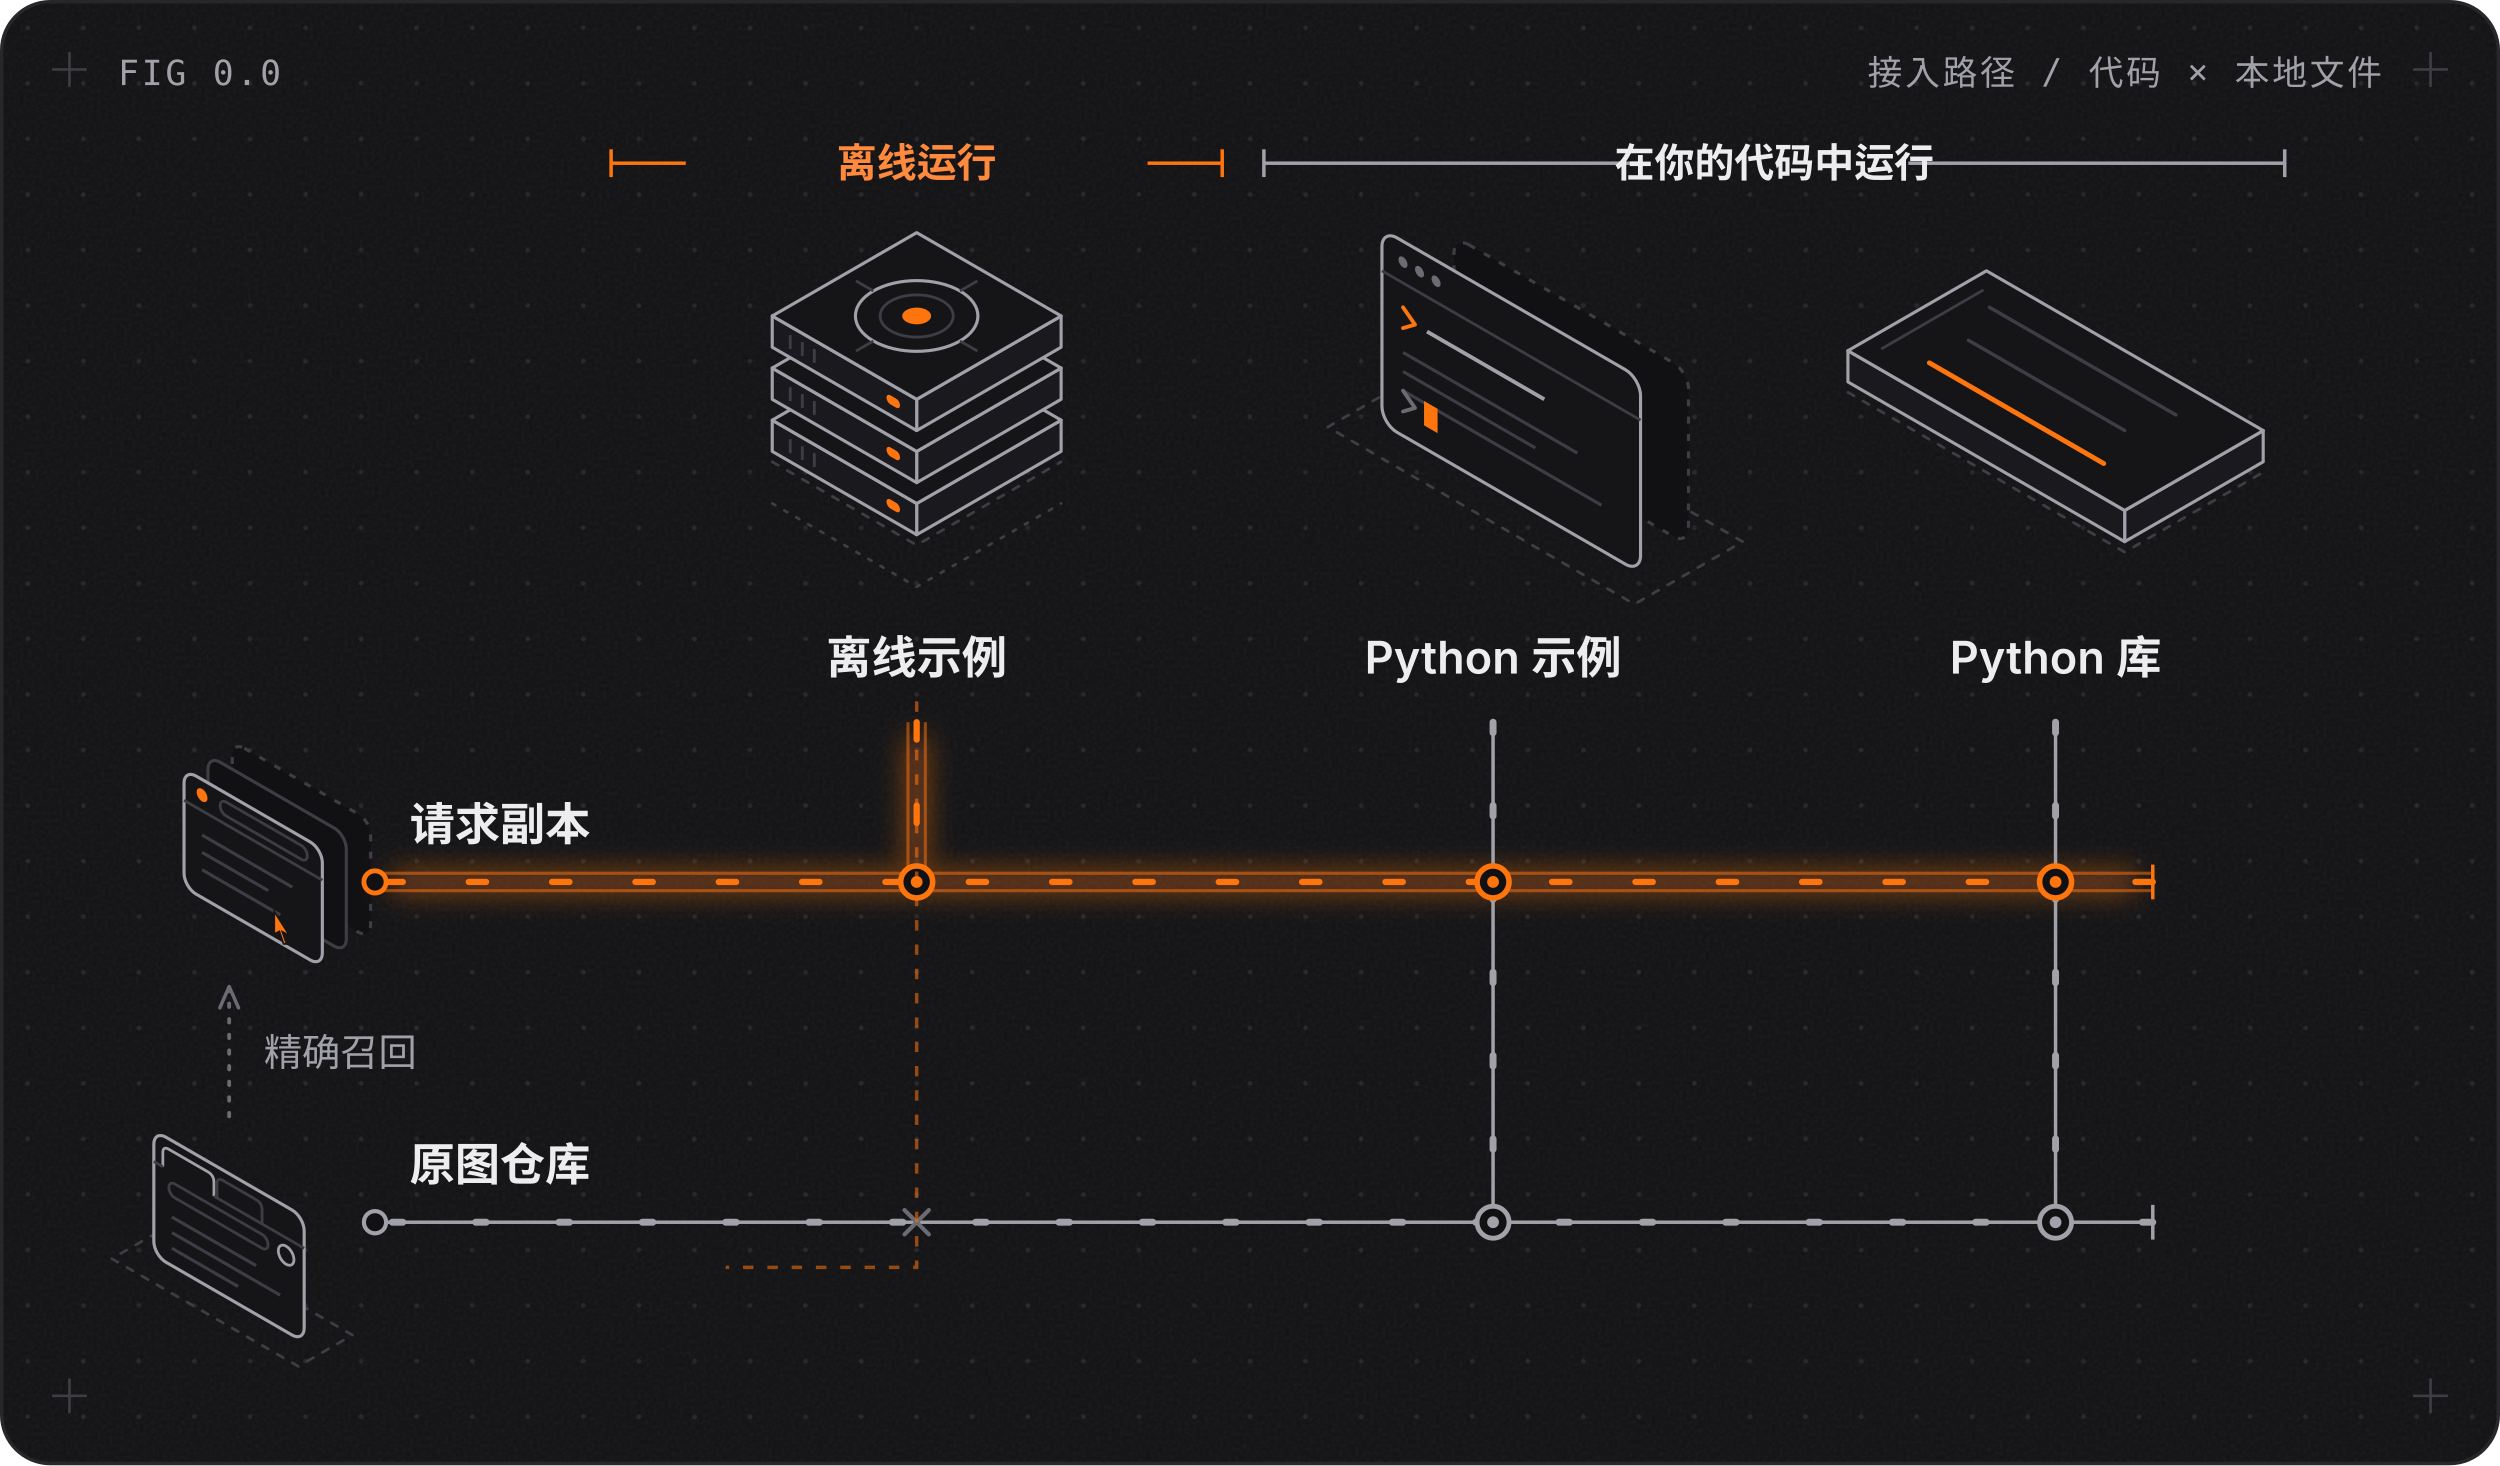
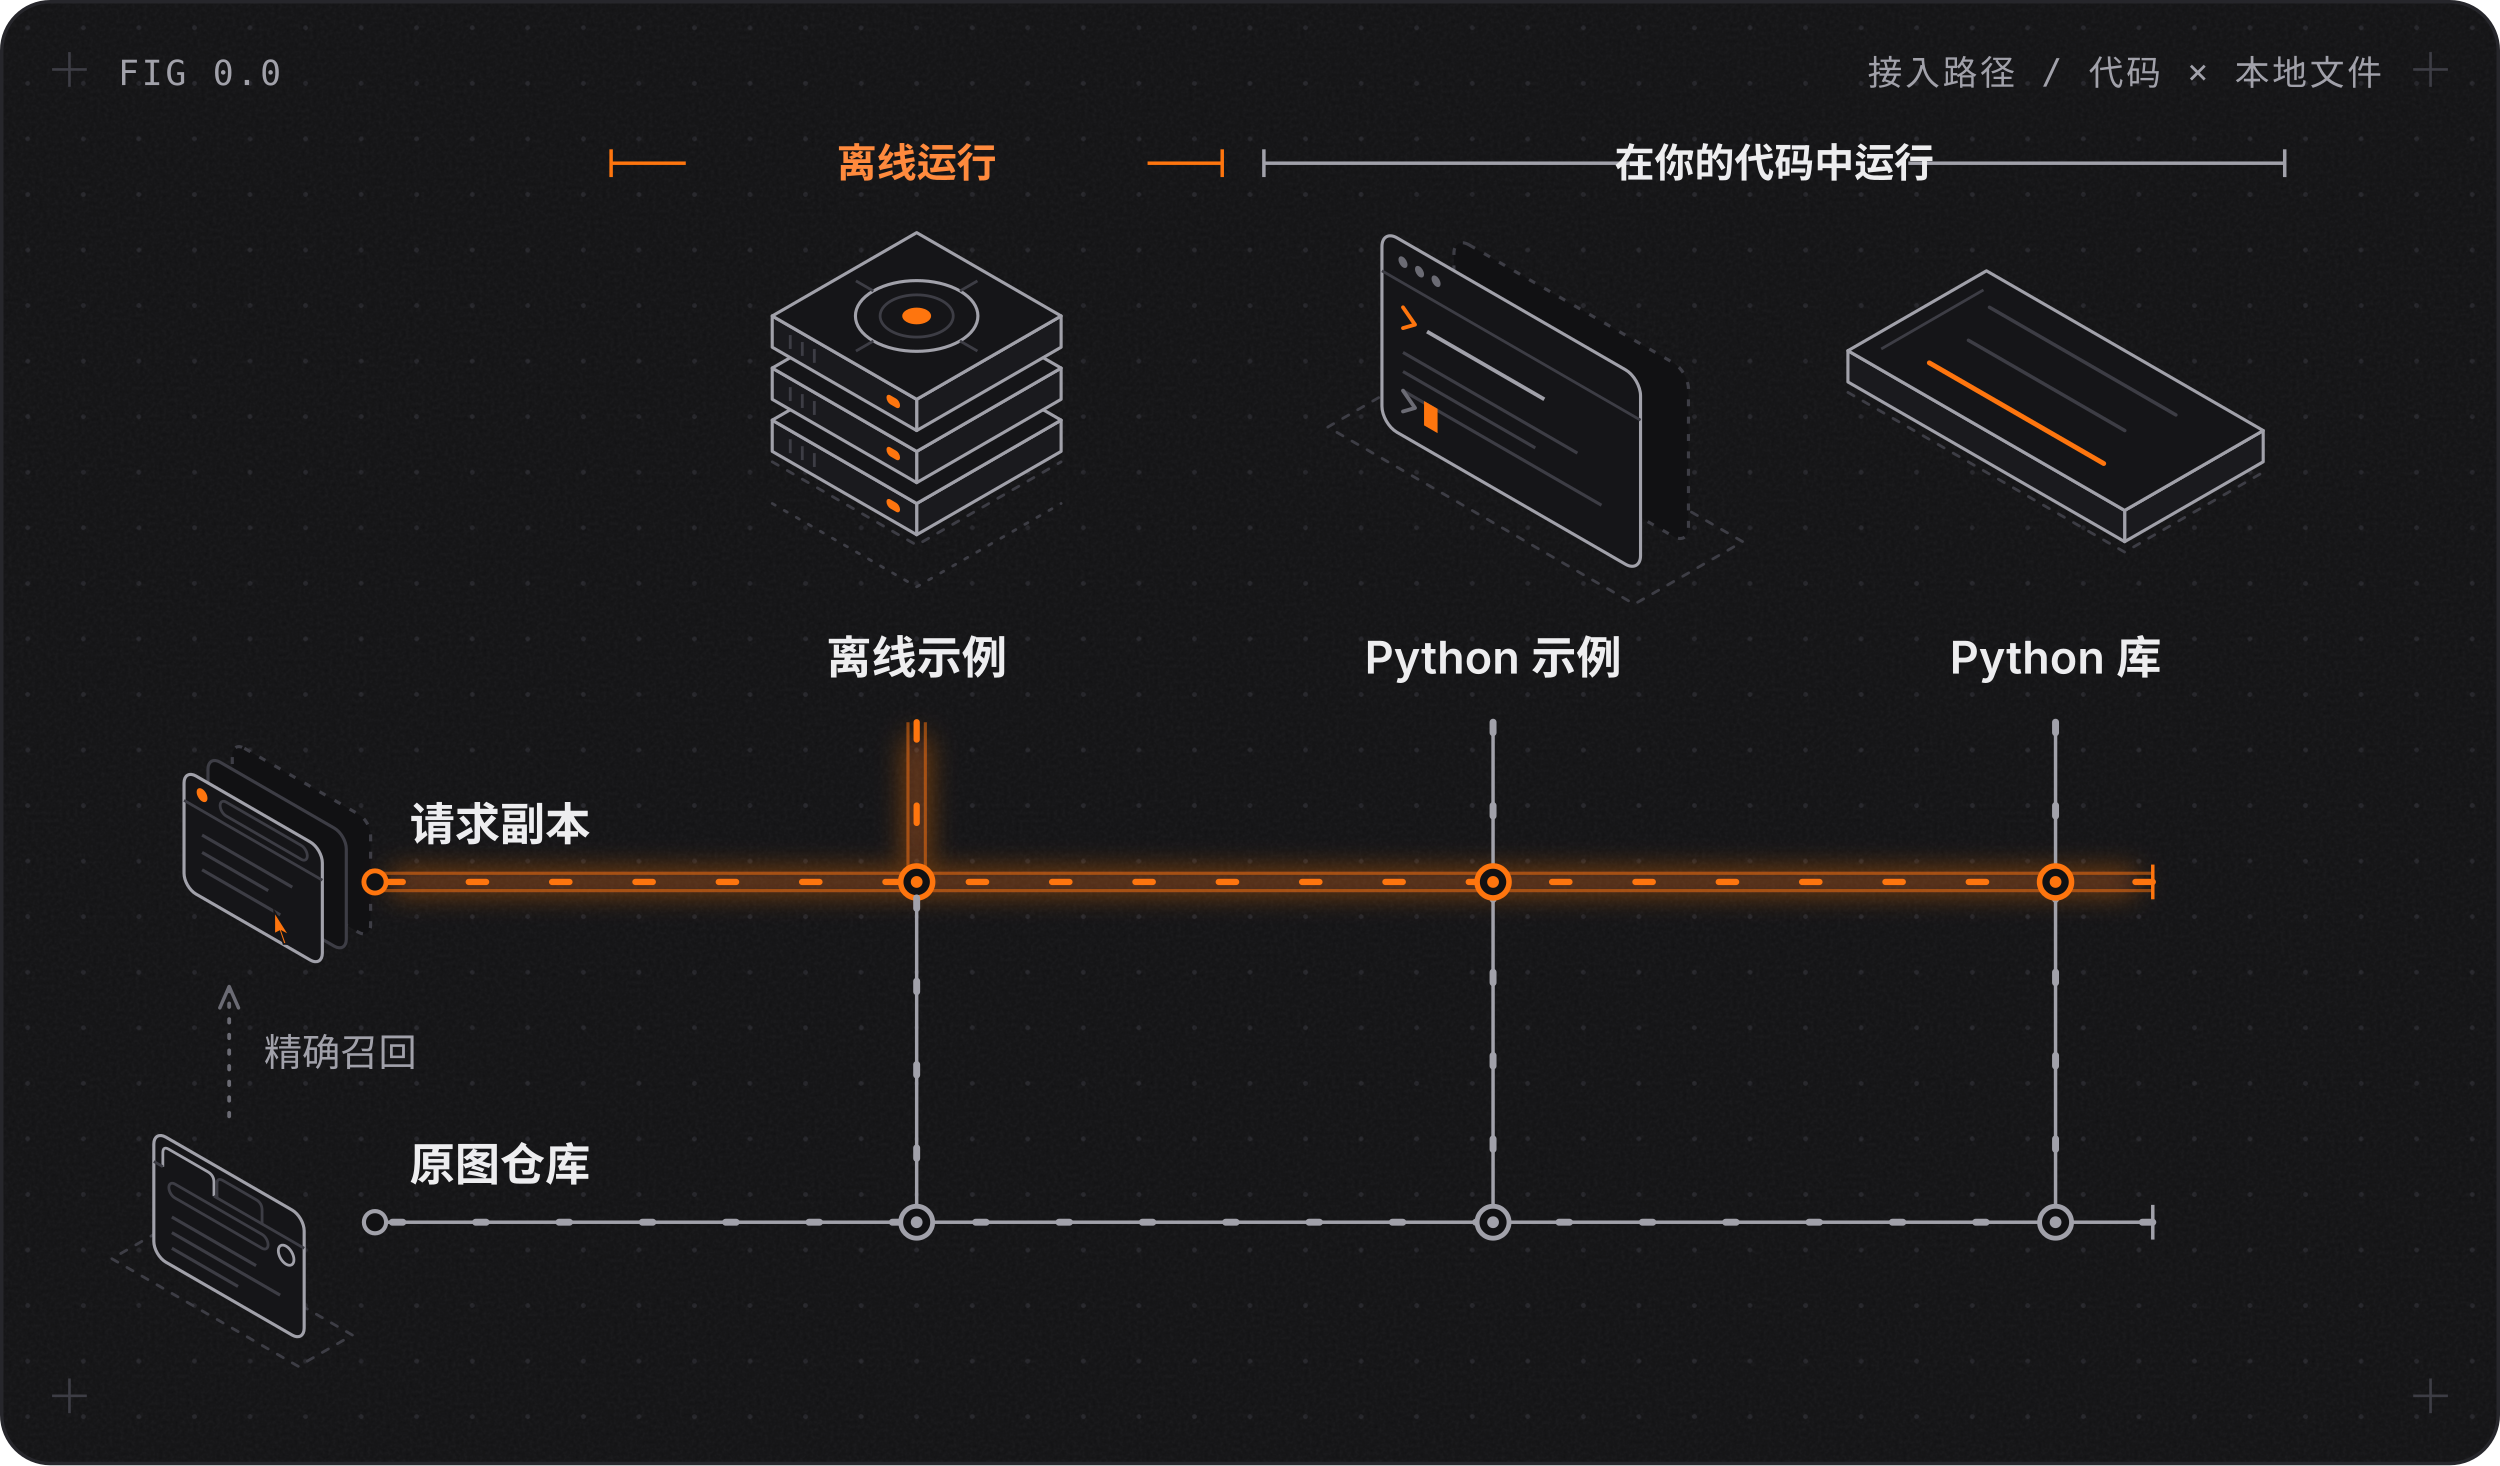
<svg xmlns="http://www.w3.org/2000/svg" viewBox="0 0 720 422" width="720" height="422" role="img" aria-labelledby="t d" fill="none">
  <style>.s{font-family:Geist, Inter, -apple-system, BlinkMacSystemFont, 'Segoe UI', Helvetica, Arial, sans-serif}.m{font-family:'Geist Mono', ui-monospace, SFMono-Regular, Menlo, monospace}text{font-kerning:normal}@keyframes fl{to{stroke-dashoffset:24}}@keyframes fd{to{stroke-dashoffset:-24}}@keyframes sync{to{stroke-dashoffset:-9}}@keyframes led{0%,100%{fill-opacity:1}50%{fill-opacity:.15}}@keyframes blink{0%,49%{fill-opacity:1}50%,100%{fill-opacity:0}}@keyframes cur{0%,100%{transform:translate(0,0)}40%,60%{transform:translate(-14px,-7px)}}@keyframes live{0%,100%{fill-opacity:1}50%{fill-opacity:.25}}@media (prefers-reduced-motion:no-preference){.pkl{animation:fl 1.2s linear infinite}.pkd{animation:fd 1.4s linear infinite}.pks{animation:fd 2.1s linear infinite}.sync{animation:sync 1.6s linear infinite}.led{animation:led 2.4s ease-in-out infinite}.blink{animation:blink 1.1s steps(1) infinite}.cur{animation:cur 6s ease-in-out infinite}.live{animation:live 1.8s ease-in-out infinite}}@keyframes ng0{0%,0.00%{fill-opacity:0}0.50%,17.90%{fill-opacity:1}19.40%,100%{fill-opacity:0}}@media (prefers-reduced-motion:no-preference){.ng0{animation:ng0 12s linear infinite}}@keyframes ng1{0%,19.50%{fill-opacity:0}20.50%,57.90%{fill-opacity:1}59.40%,100%{fill-opacity:0}}@media (prefers-reduced-motion:no-preference){.ng1{animation:ng1 12s linear infinite}}@keyframes ng2{0%,59.50%{fill-opacity:0}60.50%,97.90%{fill-opacity:1}99.40%,100%{fill-opacity:0}}@media (prefers-reduced-motion:no-preference){.ng2{animation:ng2 12s linear infinite}}@keyframes st0{0%,0.00%{transform:translate(0px,0px);fill-opacity:0;stroke-opacity:0}0.60%{fill-opacity:1;stroke-opacity:1}3.64%{transform:translate(0.0px,46.0px)}16.00%{transform:translate(-156.0px,46.0px)}17.00%{fill-opacity:1;stroke-opacity:1}18.50%,100%{transform:translate(-156.0px,46.0px);fill-opacity:0;stroke-opacity:0}}@keyframes tr0{0%,0.00%{stroke-dashoffset:202.0;stroke-opacity:0}0.30%{stroke-opacity:1}3.64%{stroke-dashoffset:156.0}16.00%{stroke-dashoffset:0.0}17.40%{stroke-dashoffset:0;stroke-opacity:1}19.40%,100%{stroke-dashoffset:0;stroke-opacity:0}}@media (prefers-reduced-motion:no-preference){.st0{animation:st0 12s linear infinite}.tr0{animation:tr0 12s linear infinite}}@keyframes st1{0%,20.00%{transform:translate(0px,0px);fill-opacity:0;stroke-opacity:0}20.60%{fill-opacity:1;stroke-opacity:1}24.94%{transform:translate(0.0px,144.0px)}36.00%{transform:translate(-322.0px,144.0px)}37.00%{fill-opacity:1;stroke-opacity:1}38.50%,100%{transform:translate(-322.0px,144.0px);fill-opacity:0;stroke-opacity:0}}@keyframes tr1{0%,20.00%{stroke-dashoffset:466.0;stroke-opacity:0}20.30%{stroke-opacity:1}24.94%{stroke-dashoffset:322.0}36.00%{stroke-dashoffset:0.0}37.40%{stroke-dashoffset:0;stroke-opacity:1}39.40%,100%{stroke-dashoffset:0;stroke-opacity:0}}@media (prefers-reduced-motion:no-preference){.st1{animation:st1 12s linear infinite}.tr1{animation:tr1 12s linear infinite}}@keyframes st2{0%,40.00%{transform:translate(0px,0px);fill-opacity:0;stroke-opacity:0}40.60%{fill-opacity:1;stroke-opacity:1}42.00%{transform:translate(0.0px,46.0px)}56.00%{transform:translate(-322.0px,46.0px)}57.00%{fill-opacity:1;stroke-opacity:1}58.50%,100%{transform:translate(-322.0px,46.0px);fill-opacity:0;stroke-opacity:0}}@keyframes tr2{0%,40.00%{stroke-dashoffset:368.0;stroke-opacity:0}40.30%{stroke-opacity:1}42.00%{stroke-dashoffset:322.0}56.00%{stroke-dashoffset:0.0}57.40%{stroke-dashoffset:0;stroke-opacity:1}59.40%,100%{stroke-dashoffset:0;stroke-opacity:0}}@media (prefers-reduced-motion:no-preference){.st2{animation:st2 12s linear infinite}.tr2{animation:tr2 12s linear infinite}}@keyframes st3{0%,60.00%{transform:translate(0px,0px);fill-opacity:0;stroke-opacity:0}60.60%{fill-opacity:1;stroke-opacity:1}63.67%{transform:translate(0.0px,144.0px)}76.00%{transform:translate(-484.0px,144.0px)}77.00%{fill-opacity:1;stroke-opacity:1}78.50%,100%{transform:translate(-484.0px,144.0px);fill-opacity:0;stroke-opacity:0}}@keyframes tr3{0%,60.00%{stroke-dashoffset:628.0;stroke-opacity:0}60.30%{stroke-opacity:1}63.67%{stroke-dashoffset:484.0}76.00%{stroke-dashoffset:0.0}77.40%{stroke-dashoffset:0;stroke-opacity:1}79.40%,100%{stroke-dashoffset:0;stroke-opacity:0}}@media (prefers-reduced-motion:no-preference){.st3{animation:st3 12s linear infinite}.tr3{animation:tr3 12s linear infinite}}@keyframes st4{0%,80.00%{transform:translate(0px,0px);fill-opacity:0;stroke-opacity:0}80.60%{fill-opacity:1;stroke-opacity:1}81.39%{transform:translate(0.0px,46.0px)}96.00%{transform:translate(-484.0px,46.0px)}97.00%{fill-opacity:1;stroke-opacity:1}98.50%,100%{transform:translate(-484.0px,46.0px);fill-opacity:0;stroke-opacity:0}}@keyframes tr4{0%,80.00%{stroke-dashoffset:530.0;stroke-opacity:0}80.30%{stroke-opacity:1}81.39%{stroke-dashoffset:484.0}96.00%{stroke-dashoffset:0.0}97.40%{stroke-dashoffset:0;stroke-opacity:1}99.40%,100%{stroke-dashoffset:0;stroke-opacity:0}}@media (prefers-reduced-motion:no-preference){.st4{animation:st4 12s linear infinite}.tr4{animation:tr4 12s linear infinite}}</style>
  <defs>
    <pattern id="dots" width="16" height="16" patternUnits="userSpaceOnUse">
      <circle cx="8" cy="8" r="0.7" fill="#232328" />
    </pattern>
    <filter id="grain" x="0" y="0" width="100%" height="100%">
      <feTurbulence type="fractalNoise" baseFrequency="0.9" numOctaves="2" seed="7" stitchTiles="stitch" />
      <feColorMatrix values="0 0 0 0 0.5  0 0 0 0 0.5  0 0 0 0 0.5  0 0 0 0.07 0" />
    </filter>
    <clipPath id="card">
      <rect x="0.5" y="0.5" width="719" height="421" rx="14" />
    </clipPath>
    <marker id="ah" viewBox="0 0 10 10" refX="8.5" refY="5" markerWidth="7" markerHeight="7" orient="auto-start-reverse">
      <path d="M1 1.5 L9 5 L1 8.5" stroke="#A1A1AA" stroke-width="1.3" fill="none" stroke-linejoin="round" stroke-linecap="round" />
    </marker>
    <marker id="ah3" viewBox="0 0 10 10" refX="8.5" refY="5" markerWidth="7" markerHeight="7" orient="auto-start-reverse">
      <path d="M1 1.5 L9 5 L1 8.5" stroke="#6B6B74" stroke-width="1.3" fill="none" stroke-linejoin="round" stroke-linecap="round" />
    </marker>
    <filter id="glow" filterUnits="userSpaceOnUse" x="0" y="0" width="720" height="422">
      <feGaussianBlur stdDeviation="4" />
    </filter>
  </defs>
  <rect x="0.5" y="0.5" width="719" height="421" rx="14" fill="#111113" />
  <g clip-path="url(#card)">
    <rect width="720" height="422" fill="url(#dots)" />
    <rect width="720" height="422" filter="url(#grain)" />
  </g>
  <rect x="0.5" y="0.5" width="719" height="421" rx="14" fill="none" stroke="#26262B" />
  <path d="M15 20h10M20 15v10" stroke="#3D3D45" stroke-width="0.75" />
  <path d="M695 20h10M700 15v10" stroke="#3D3D45" stroke-width="0.75" />
  <path d="M15 402h10M20 397v10" stroke="#3D3D45" stroke-width="0.75" />
  <path d="M695 402h10M700 397v10" stroke="#3D3D45" stroke-width="0.75" />
  <text x="34.0" y="24.5" font-size="10" fill="#A1A1AA" letter-spacing="0.08em" class="m">FIG 0.0</text>
  <text x="686.0" y="24.5" font-size="10" fill="#A1A1AA" text-anchor="end" letter-spacing="0.08em" class="m">接入路径 / 代码 × 本地文件</text>
  <path d="M176 43v8M352 43v8" stroke="#FE750E" stroke-width="1" />
  <path d="M176 47H197.5M330.5 47H352" stroke="#FE750E" stroke-width="1" />
  <text x="264.0" y="51.0" font-size="11.5" fill="#FF8A3D" font-weight="600" text-anchor="middle" class="s">离线运行</text>
  <path d="M364 43v8M658 43v8" stroke="#A1A1AA" stroke-width="1" />
  <path d="M364 47H472.4M549.6 47H658" stroke="#A1A1AA" stroke-width="1" />
  <text x="511.0" y="51.0" font-size="11.5" fill="#EDEDEF" font-weight="600" text-anchor="middle" class="s">在你的代码中运行</text>
  <polyline points="222.4,133.0 264.0,157.0 305.6,133.0" stroke="#3D3D45" stroke-width="0.8" stroke-dasharray="2 3" stroke-linejoin="round" stroke-linecap="round" />
  <polyline points="222.4,145.0 264.0,169.0 305.6,145.0" stroke="#3D3D45" stroke-width="0.8" stroke-dasharray="1 3" stroke-linejoin="round" stroke-linecap="round" />
  <polygon points="305.6,121.0 264.0,145.0 264.0,154.0 305.6,130.0" fill="#1A1A1E" stroke="#A1A1AA" stroke-width="0.9" stroke-linejoin="round" stroke-linecap="round" />
  <polygon points="222.4,121.0 264.0,145.0 264.0,154.0 222.4,130.0" fill="#1A1A1E" stroke="#A1A1AA" stroke-width="0.9" stroke-linejoin="round" stroke-linecap="round" />
  <polygon points="264.0,97.0 305.6,121.0 264.0,145.0 222.4,121.0" fill="#151518" stroke="#A1A1AA" stroke-width="0.9" stroke-linejoin="round" stroke-linecap="round" />
  <g transform="matrix(0.866,0.5,0,1,222.4,130.0)">
    <line x1="6" y1="-6.5" x2="6" y2="-2.5" stroke="#3D3D45" stroke-width="0.8" vector-effect="non-scaling-stroke" />
    <line x1="10" y1="-6.5" x2="10" y2="-2.5" stroke="#3D3D45" stroke-width="0.8" vector-effect="non-scaling-stroke" />
    <line x1="14" y1="-6.5" x2="14" y2="-2.5" stroke="#3D3D45" stroke-width="0.8" vector-effect="non-scaling-stroke" />
    <rect class="led" style="animation-delay:0.0s" x="38" y="-5.8" width="4.5" height="2.6" rx="1.3" fill="#FE750E" />
  </g>
  <polygon points="305.6,106.0 264.0,130.0 264.0,139.0 305.6,115.0" fill="#1A1A1E" stroke="#A1A1AA" stroke-width="0.9" stroke-linejoin="round" stroke-linecap="round" />
  <polygon points="222.4,106.0 264.0,130.0 264.0,139.0 222.4,115.0" fill="#1A1A1E" stroke="#A1A1AA" stroke-width="0.9" stroke-linejoin="round" stroke-linecap="round" />
  <polygon points="264.0,82.0 305.6,106.0 264.0,130.0 222.4,106.0" fill="#151518" stroke="#A1A1AA" stroke-width="0.9" stroke-linejoin="round" stroke-linecap="round" />
  <g transform="matrix(0.866,0.5,0,1,222.4,115.0)">
    <line x1="6" y1="-6.5" x2="6" y2="-2.5" stroke="#3D3D45" stroke-width="0.8" vector-effect="non-scaling-stroke" />
    <line x1="10" y1="-6.5" x2="10" y2="-2.5" stroke="#3D3D45" stroke-width="0.8" vector-effect="non-scaling-stroke" />
    <line x1="14" y1="-6.5" x2="14" y2="-2.5" stroke="#3D3D45" stroke-width="0.8" vector-effect="non-scaling-stroke" />
    <rect class="led" style="animation-delay:-0.8s" x="38" y="-5.8" width="4.5" height="2.6" rx="1.3" fill="#FE750E" />
  </g>
  <polygon points="305.6,91.0 264.0,115.0 264.0,124.0 305.6,100.0" fill="#1A1A1E" stroke="#A1A1AA" stroke-width="0.9" stroke-linejoin="round" stroke-linecap="round" />
  <polygon points="222.4,91.0 264.0,115.0 264.0,124.0 222.4,100.0" fill="#1A1A1E" stroke="#A1A1AA" stroke-width="0.9" stroke-linejoin="round" stroke-linecap="round" />
  <polygon points="264.0,67.0 305.6,91.0 264.0,115.0 222.4,91.0" fill="#151518" stroke="#A1A1AA" stroke-width="0.9" stroke-linejoin="round" stroke-linecap="round" />
  <g transform="matrix(0.866,0.5,0,1,222.4,100.0)">
    <line x1="6" y1="-6.5" x2="6" y2="-2.5" stroke="#3D3D45" stroke-width="0.8" vector-effect="non-scaling-stroke" />
    <line x1="10" y1="-6.5" x2="10" y2="-2.5" stroke="#3D3D45" stroke-width="0.8" vector-effect="non-scaling-stroke" />
    <line x1="14" y1="-6.5" x2="14" y2="-2.5" stroke="#3D3D45" stroke-width="0.8" vector-effect="non-scaling-stroke" />
    <rect class="led" style="animation-delay:-1.6s" x="38" y="-5.8" width="4.5" height="2.6" rx="1.3" fill="#FE750E" />
  </g>
  <g transform="matrix(0.866,0.5,-0.866,0.5,264.0,67.0)">
    <circle cx="24.0" cy="24.0" r="14.4" stroke="#A1A1AA" stroke-width="0.9" vector-effect="non-scaling-stroke" />
    <circle cx="24.0" cy="24.0" r="8.6" stroke="#3D3D45" stroke-width="0.8" vector-effect="non-scaling-stroke" />
    <circle cx="24.0" cy="24.0" r="3.4" fill="#FE750E" />
    <line x1="38.4" y1="24.0" x2="44.2" y2="24.0" stroke="#3D3D45" stroke-width="0.8" vector-effect="non-scaling-stroke" />
    <line x1="24.0" y1="38.4" x2="24.0" y2="44.2" stroke="#3D3D45" stroke-width="0.8" vector-effect="non-scaling-stroke" />
    <line x1="9.6" y1="24.0" x2="3.8" y2="24.0" stroke="#3D3D45" stroke-width="0.8" vector-effect="non-scaling-stroke" />
    <line x1="24.0" y1="9.6" x2="24.0" y2="3.8" stroke="#3D3D45" stroke-width="0.8" vector-effect="non-scaling-stroke" />
  </g>
  <polygon points="413.5,105.0 501.9,156.0 470.7,174.0 382.4,123.0" stroke="#3D3D45" stroke-width="0.8" stroke-dasharray="2 3" stroke-linejoin="round" stroke-linecap="round" />
  <g transform="matrix(0.866,0.5,0,1,411.8,114.0)">
    <rect x="8" y="-50" width="78" height="50" rx="5" fill="#111113" stroke="#3D3D45" stroke-width="0.9" stroke-dasharray="2 3" vector-effect="non-scaling-stroke" />
  </g>
  <g transform="matrix(0.866,0.5,0,1,398.0,122.0)">
    <rect x="0" y="-56" width="86" height="56" rx="5" fill="#151518" stroke="#A1A1AA" stroke-width="0.9" vector-effect="non-scaling-stroke" />
    <line x1="0" y1="-44" x2="86" y2="-44" stroke="#3D3D45" stroke-width="0.8" vector-effect="non-scaling-stroke" />
    <circle cx="7.0" cy="-50" r="1.5" fill="#6B6B74" />
    <circle cx="12.5" cy="-50" r="1.5" fill="#6B6B74" />
    <circle cx="18.0" cy="-50" r="1.5" fill="#6B6B74" />
    <path d="M7 -37 l4 3 l-4 3" stroke="#FE750E" stroke-width="1.1" stroke-linejoin="round" stroke-linecap="round" vector-effect="non-scaling-stroke" />
    <line x1="15" y1="-34" x2="54" y2="-34" stroke="#A1A1AA" stroke-width="1.1" vector-effect="non-scaling-stroke" />
    <line x1="7" y1="-24.0" x2="65" y2="-24.0" stroke="#3D3D45" stroke-width="0.9" vector-effect="non-scaling-stroke" />
    <line x1="7" y1="-18.5" x2="51" y2="-18.5" stroke="#3D3D45" stroke-width="0.9" vector-effect="non-scaling-stroke" />
    <line x1="7" y1="-13.0" x2="73" y2="-13.0" stroke="#3D3D45" stroke-width="0.9" vector-effect="non-scaling-stroke" />
    <path d="M7 -13 l4 3 l-4 3" stroke="#6B6B74" stroke-width="1.1" stroke-linejoin="round" stroke-linecap="round" vector-effect="non-scaling-stroke" />
    <rect class="blink" x="14" y="-13.5" width="4.5" height="7" fill="#FE750E" />
  </g>
  <polyline points="532.2,113.0 611.9,159.0 651.8,136.0" stroke="#3D3D45" stroke-width="0.8" stroke-dasharray="2 3" stroke-linejoin="round" stroke-linecap="round" />
  <polygon points="651.8,124.0 611.9,147.0 611.9,156.0 651.8,133.0" fill="#1A1A1E" stroke="#A1A1AA" stroke-width="0.9" stroke-linejoin="round" stroke-linecap="round" />
  <polygon points="532.2,101.0 611.9,147.0 611.9,156.0 532.2,110.0" fill="#1A1A1E" stroke="#A1A1AA" stroke-width="0.9" stroke-linejoin="round" stroke-linecap="round" />
  <polygon points="572.1,78.0 651.8,124.0 611.9,147.0 532.2,101.0" fill="#151518" stroke="#A1A1AA" stroke-width="0.9" stroke-linejoin="round" stroke-linecap="round" />
  <g transform="matrix(0.866,0.5,-0.866,0.5,572.1,78.0)">
    <line x1="11" y1="10.0" x2="73" y2="10.0" stroke="#3D3D45" stroke-width="1.0" stroke-linecap="round" vector-effect="non-scaling-stroke" />
    <line x1="17" y1="23.0" x2="69" y2="23.0" stroke="#3D3D45" stroke-width="1.0" stroke-linecap="round" vector-effect="non-scaling-stroke" />
    <line x1="17" y1="36.0" x2="75" y2="36.0" stroke="#FE750E" stroke-width="1.4" stroke-linecap="round" vector-effect="non-scaling-stroke" />
    <line x1="5" y1="6" x2="5" y2="40" stroke="#3D3D45" stroke-width="0.8" vector-effect="non-scaling-stroke" />
  </g>
  <rect class="ng0" x="220.5" y="177.5" width="87.1" height="24" rx="12" fill="#3A2214" fill-opacity="0" />
  <text x="264.0" y="194.0" font-size="13" fill="#EDEDEF" font-weight="600" text-anchor="middle" class="s">离线示例</text>
  <rect class="ng1" x="357.8" y="177.5" width="144.4" height="24" rx="12" fill="#3A2214" fill-opacity="0" />
  <text x="430.0" y="194.0" font-size="13" fill="#EDEDEF" font-weight="600" text-anchor="middle" class="s">Python 示例</text>
  <rect class="ng2" x="530.3" y="177.5" width="123.5" height="24" rx="12" fill="#3A2214" fill-opacity="0" />
  <text x="592.0" y="194.0" font-size="13" fill="#EDEDEF" font-weight="600" text-anchor="middle" class="s">Python 库</text>
  <g transform="matrix(0.866,0.5,0,1,66.9,247.5)">
    <rect x="0" y="-34" width="46" height="34" rx="4" fill="#111113" stroke="#3D3D45" stroke-width="0.9" stroke-dasharray="2 3" vector-effect="non-scaling-stroke" />
  </g>
  <g transform="matrix(0.866,0.5,0,1,59.9,251.5)">
    <rect x="0" y="-34" width="46" height="34" rx="4" fill="#111113" stroke="#3D3D45" stroke-width="0.9" vector-effect="non-scaling-stroke" />
  </g>
  <g transform="matrix(0.866,0.5,0,1,53.0,255.5)">
    <rect x="0" y="-34" width="46" height="34" rx="4" fill="#151518" stroke="#A1A1AA" stroke-width="0.9" vector-effect="non-scaling-stroke" />
    <line x1="0" y1="-25" x2="46" y2="-25" stroke="#3D3D45" stroke-width="0.8" vector-effect="non-scaling-stroke" />
    <circle class="live" cx="6" cy="-29.5" r="1.8" fill="#FE750E" />
    <rect x="12" y="-31.5" width="29" height="4" rx="2" stroke="#3D3D45" stroke-width="0.8" vector-effect="non-scaling-stroke" />
    <line x1="6" y1="-18" x2="36" y2="-18" stroke="#3D3D45" stroke-width="0.9" vector-effect="non-scaling-stroke" />
    <line x1="6" y1="-13" x2="28" y2="-13" stroke="#3D3D45" stroke-width="0.9" vector-effect="non-scaling-stroke" />
    <line x1="6" y1="-8" x2="32" y2="-8" stroke="#3D3D45" stroke-width="0.9" vector-effect="non-scaling-stroke" />
    <path class="cur" d="M30 -8 l0 6.5 l1.7 -1.6 l1.4 2.9 l1 -.5 l-1.4 -2.8 l2.4 -.1z" fill="#FE750E" stroke="#151518" stroke-width="0.5" vector-effect="non-scaling-stroke" />
  </g>
  <polygon points="47.8,353.5 101.5,384.5 85.9,393.5 32.2,362.5" stroke="#3D3D45" stroke-width="0.8" stroke-dasharray="2 3" stroke-linejoin="round" stroke-linecap="round" />
  <g transform="matrix(0.866,0.5,0,1,44.3,361.5)">
    <rect x="0" y="-36" width="50" height="36" rx="4" fill="#151518" stroke="#A1A1AA" stroke-width="0.9" vector-effect="non-scaling-stroke" />
    <path d="M3 -27 v-4 q0 -2 2 -2 h13 q2 0 2 2 v4" stroke="#A1A1AA" stroke-width="0.8" vector-effect="non-scaling-stroke" />
    <path d="M21 -27 v-4 q0 -2 2 -2 h11 q2 0 2 2 v4" stroke="#3D3D45" stroke-width="0.8" vector-effect="non-scaling-stroke" />
    <line x1="0" y1="-27" x2="3" y2="-27" stroke="#3D3D45" stroke-width="0.8" vector-effect="non-scaling-stroke" />
    <line x1="20" y1="-27" x2="50" y2="-27" stroke="#3D3D45" stroke-width="0.8" vector-effect="non-scaling-stroke" />
    <circle cx="44" cy="-22" r="2.6" stroke="#A1A1AA" stroke-width="0.8" vector-effect="non-scaling-stroke" />
    <rect x="5" y="-24" width="33" height="4" rx="2" stroke="#3D3D45" stroke-width="0.8" vector-effect="non-scaling-stroke" />
    <line x1="6" y1="-14.0" x2="34" y2="-14.0" stroke="#3D3D45" stroke-width="0.9" vector-effect="non-scaling-stroke" />
    <line x1="6" y1="-9.5" x2="42" y2="-9.5" stroke="#3D3D45" stroke-width="0.9" vector-effect="non-scaling-stroke" />
    <line x1="6" y1="-5.0" x2="28" y2="-5.0" stroke="#3D3D45" stroke-width="0.9" vector-effect="non-scaling-stroke" />
  </g>
  <rect x="112.0" y="251.0" width="504.0" height="6" rx="3" fill="#FE750E" fill-opacity="0.5" filter="url(#glow)" />
  <line x1="620.0" y1="251.5" x2="108.0" y2="251.5" stroke="#FE750E" stroke-width="0.9" stroke-opacity=".5" />
  <line x1="620.0" y1="256.5" x2="108.0" y2="256.5" stroke="#FE750E" stroke-width="0.9" stroke-opacity=".5" />
  <line class="pkl" x1="620.0" y1="254.0" x2="108.0" y2="254.0" stroke="#FE750E" stroke-width="1.8" stroke-linecap="round" stroke-dasharray="5 19" />
  <circle cx="108.0" cy="254" r="3.2" fill="#111113" stroke="#FE750E" stroke-width="1.4" />
  <line x1="620.0" y1="352.0" x2="108.0" y2="352.0" stroke="#A1A1AA" stroke-width="1.0" />
  <line class="pkl" x1="620.0" y1="352.0" x2="108.0" y2="352.0" stroke="#A1A1AA" stroke-width="2" stroke-linecap="round" stroke-dasharray="3 21" />
  <circle cx="108.0" cy="352" r="3.2" fill="#111113" stroke="#A1A1AA" stroke-width="1.2" />
  <path d="M620 249v10" stroke="#FE750E" stroke-width="1" />
  <path d="M620 347v10" stroke="#A1A1AA" stroke-width="1" />
  <text x="118.0" y="242.0" font-size="13" fill="#EDEDEF" font-weight="600" class="s">请求副本</text>
  <text x="118.0" y="340.0" font-size="13" fill="#EDEDEF" font-weight="600" class="s">原图仓库</text>
  <line class="sync" x1="66.0" y1="321.5" x2="66.0" y2="284.5" stroke="#6B6B74" stroke-width="1.1" stroke-dasharray="1 3.5" stroke-linecap="round" marker-end="url(#ah3)" />
  <text x="76.0" y="307.0" font-size="11" fill="#A1A1AA" class="m">精确召回</text>
  <rect x="261.0" y="212.0" width="6" height="38.0" rx="3" fill="#FE750E" fill-opacity="0.5" filter="url(#glow)" />
  <line x1="261.5" y1="208.0" x2="261.5" y2="254.0" stroke="#FE750E" stroke-width="0.9" stroke-opacity=".5" />
  <line x1="266.5" y1="208.0" x2="266.5" y2="254.0" stroke="#FE750E" stroke-width="0.9" stroke-opacity=".5" />
  <line class="pkd" x1="264.0" y1="208.0" x2="264.0" y2="254.0" stroke="#FE750E" stroke-width="1.8" stroke-linecap="round" stroke-dasharray="5 19" />
  <circle cx="264.0" cy="254.0" r="4.6" fill="#111113" stroke="#FE750E" stroke-width="1.6" />
  <circle cx="264.0" cy="254.0" r="1.7" fill="#FE750E" />
-   <path d="M260.5 348.5l7 7M267.5 348.5l-7 7" stroke="#6B6B74" stroke-width="1.2" stroke-linecap="round" />
+   <line x1="264.0" y1="258.6" x2="264.0" y2="352.0" stroke="#A1A1AA" stroke-width="1.0" />
+   <line class="pkd" x1="264.0" y1="258.6" x2="264.0" y2="352.0" stroke="#A1A1AA" stroke-width="2" stroke-linecap="round" stroke-dasharray="3 21" />
+   <circle cx="264.0" cy="352.0" r="4.6" fill="#111113" stroke="#A1A1AA" stroke-width="1.4" />
+   <circle cx="264.0" cy="352.0" r="1.7" fill="#A1A1AA" />
  <line x1="430.0" y1="208.0" x2="430.0" y2="352.0" stroke="#A1A1AA" stroke-width="1.0" />
  <line class="pkd" x1="430.0" y1="208.0" x2="430.0" y2="352.0" stroke="#A1A1AA" stroke-width="2" stroke-linecap="round" stroke-dasharray="3 21" />
  <circle cx="430.0" cy="254.0" r="4.6" fill="#111113" stroke="#FE750E" stroke-width="1.6" />
  <circle cx="430.0" cy="254.0" r="1.7" fill="#FE750E" />
  <circle cx="430.0" cy="352.0" r="4.6" fill="#111113" stroke="#A1A1AA" stroke-width="1.4" />
  <circle cx="430.0" cy="352.0" r="1.7" fill="#A1A1AA" />
  <line x1="592.0" y1="208.0" x2="592.0" y2="352.0" stroke="#A1A1AA" stroke-width="1.0" />
  <line class="pkd" x1="592.0" y1="208.0" x2="592.0" y2="352.0" stroke="#A1A1AA" stroke-width="2" stroke-linecap="round" stroke-dasharray="3 21" />
  <circle cx="592.0" cy="254.0" r="4.6" fill="#111113" stroke="#FE750E" stroke-width="1.6" />
  <circle cx="592.0" cy="254.0" r="1.7" fill="#FE750E" />
  <circle cx="592.0" cy="352.0" r="4.6" fill="#111113" stroke="#A1A1AA" stroke-width="1.4" />
  <circle cx="592.0" cy="352.0" r="1.7" fill="#A1A1AA" />
  <polyline class="tr0" points="264.0,208.0 264.0,254.0 108.0,254.0" stroke="#FE750E" stroke-width="2.4" stroke-linejoin="round" stroke-dasharray="202.0 212.0" stroke-dashoffset="202.0" stroke-opacity="0" />
  <circle class="st0" cx="264.0" cy="208.0" r="4.2" fill="#FE750E" stroke="#111113" stroke-width="1.6" fill-opacity="0" stroke-opacity="0" />
  <polyline class="tr1" points="430.0,208.0 430.0,352.0 108.0,352.0" stroke="#EDEDEF" stroke-width="1.8" stroke-linejoin="round" stroke-dasharray="466.0 476.0" stroke-dashoffset="466.0" stroke-opacity="0" />
  <circle class="st1" cx="430.0" cy="208.0" r="4.2" fill="#EDEDEF" stroke="#111113" stroke-width="1.6" fill-opacity="0" stroke-opacity="0" />
  <polyline class="tr2" points="430.0,208.0 430.0,254.0 108.0,254.0" stroke="#FE750E" stroke-width="2.4" stroke-linejoin="round" stroke-dasharray="368.0 378.0" stroke-dashoffset="368.0" stroke-opacity="0" />
  <circle class="st2" cx="430.0" cy="208.0" r="4.2" fill="#FE750E" stroke="#111113" stroke-width="1.6" fill-opacity="0" stroke-opacity="0" />
  <polyline class="tr3" points="592.0,208.0 592.0,352.0 108.0,352.0" stroke="#EDEDEF" stroke-width="1.8" stroke-linejoin="round" stroke-dasharray="628.0 638.0" stroke-dashoffset="628.0" stroke-opacity="0" />
  <circle class="st3" cx="592.0" cy="208.0" r="4.2" fill="#EDEDEF" stroke="#111113" stroke-width="1.6" fill-opacity="0" stroke-opacity="0" />
  <polyline class="tr4" points="592.0,208.0 592.0,254.0 108.0,254.0" stroke="#FE750E" stroke-width="2.4" stroke-linejoin="round" stroke-dasharray="530.0 540.0" stroke-dashoffset="530.0" stroke-opacity="0" />
  <circle class="st4" cx="592.0" cy="208.0" r="4.2" fill="#FE750E" stroke="#111113" stroke-width="1.6" fill-opacity="0" stroke-opacity="0" />
-   <path d="M264 202 V365 H209" stroke="#FE750E" stroke-width="1" stroke-dasharray="3 4" fill="none" opacity=".55" />
</svg>
